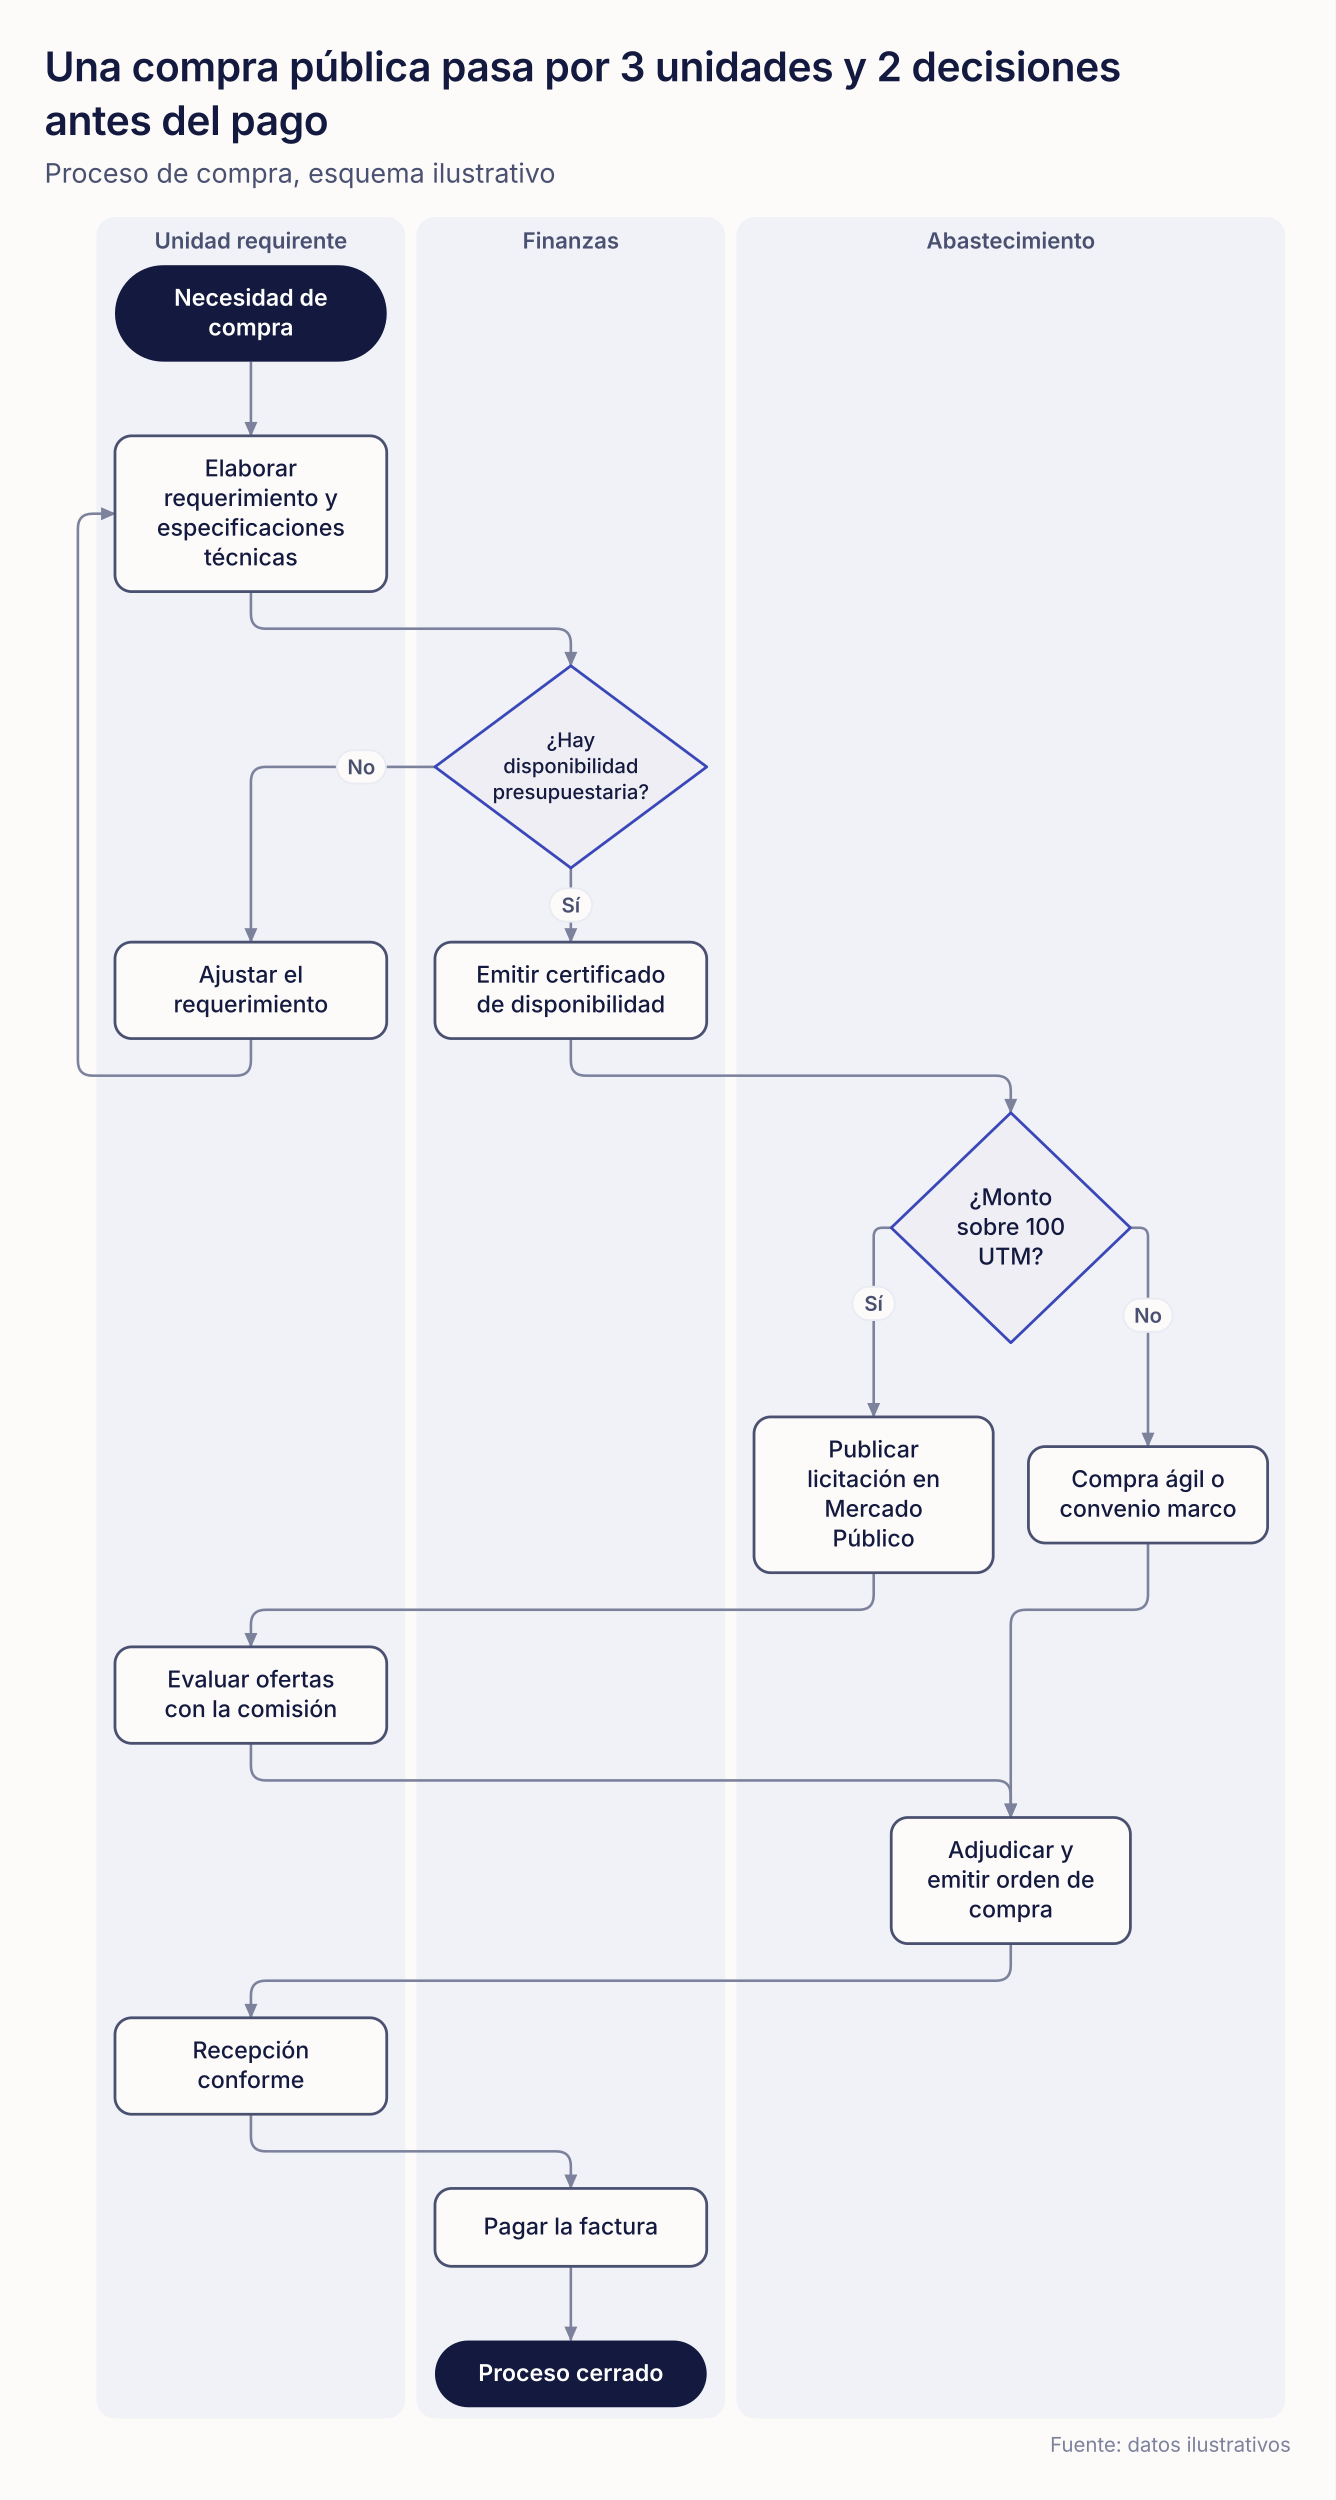
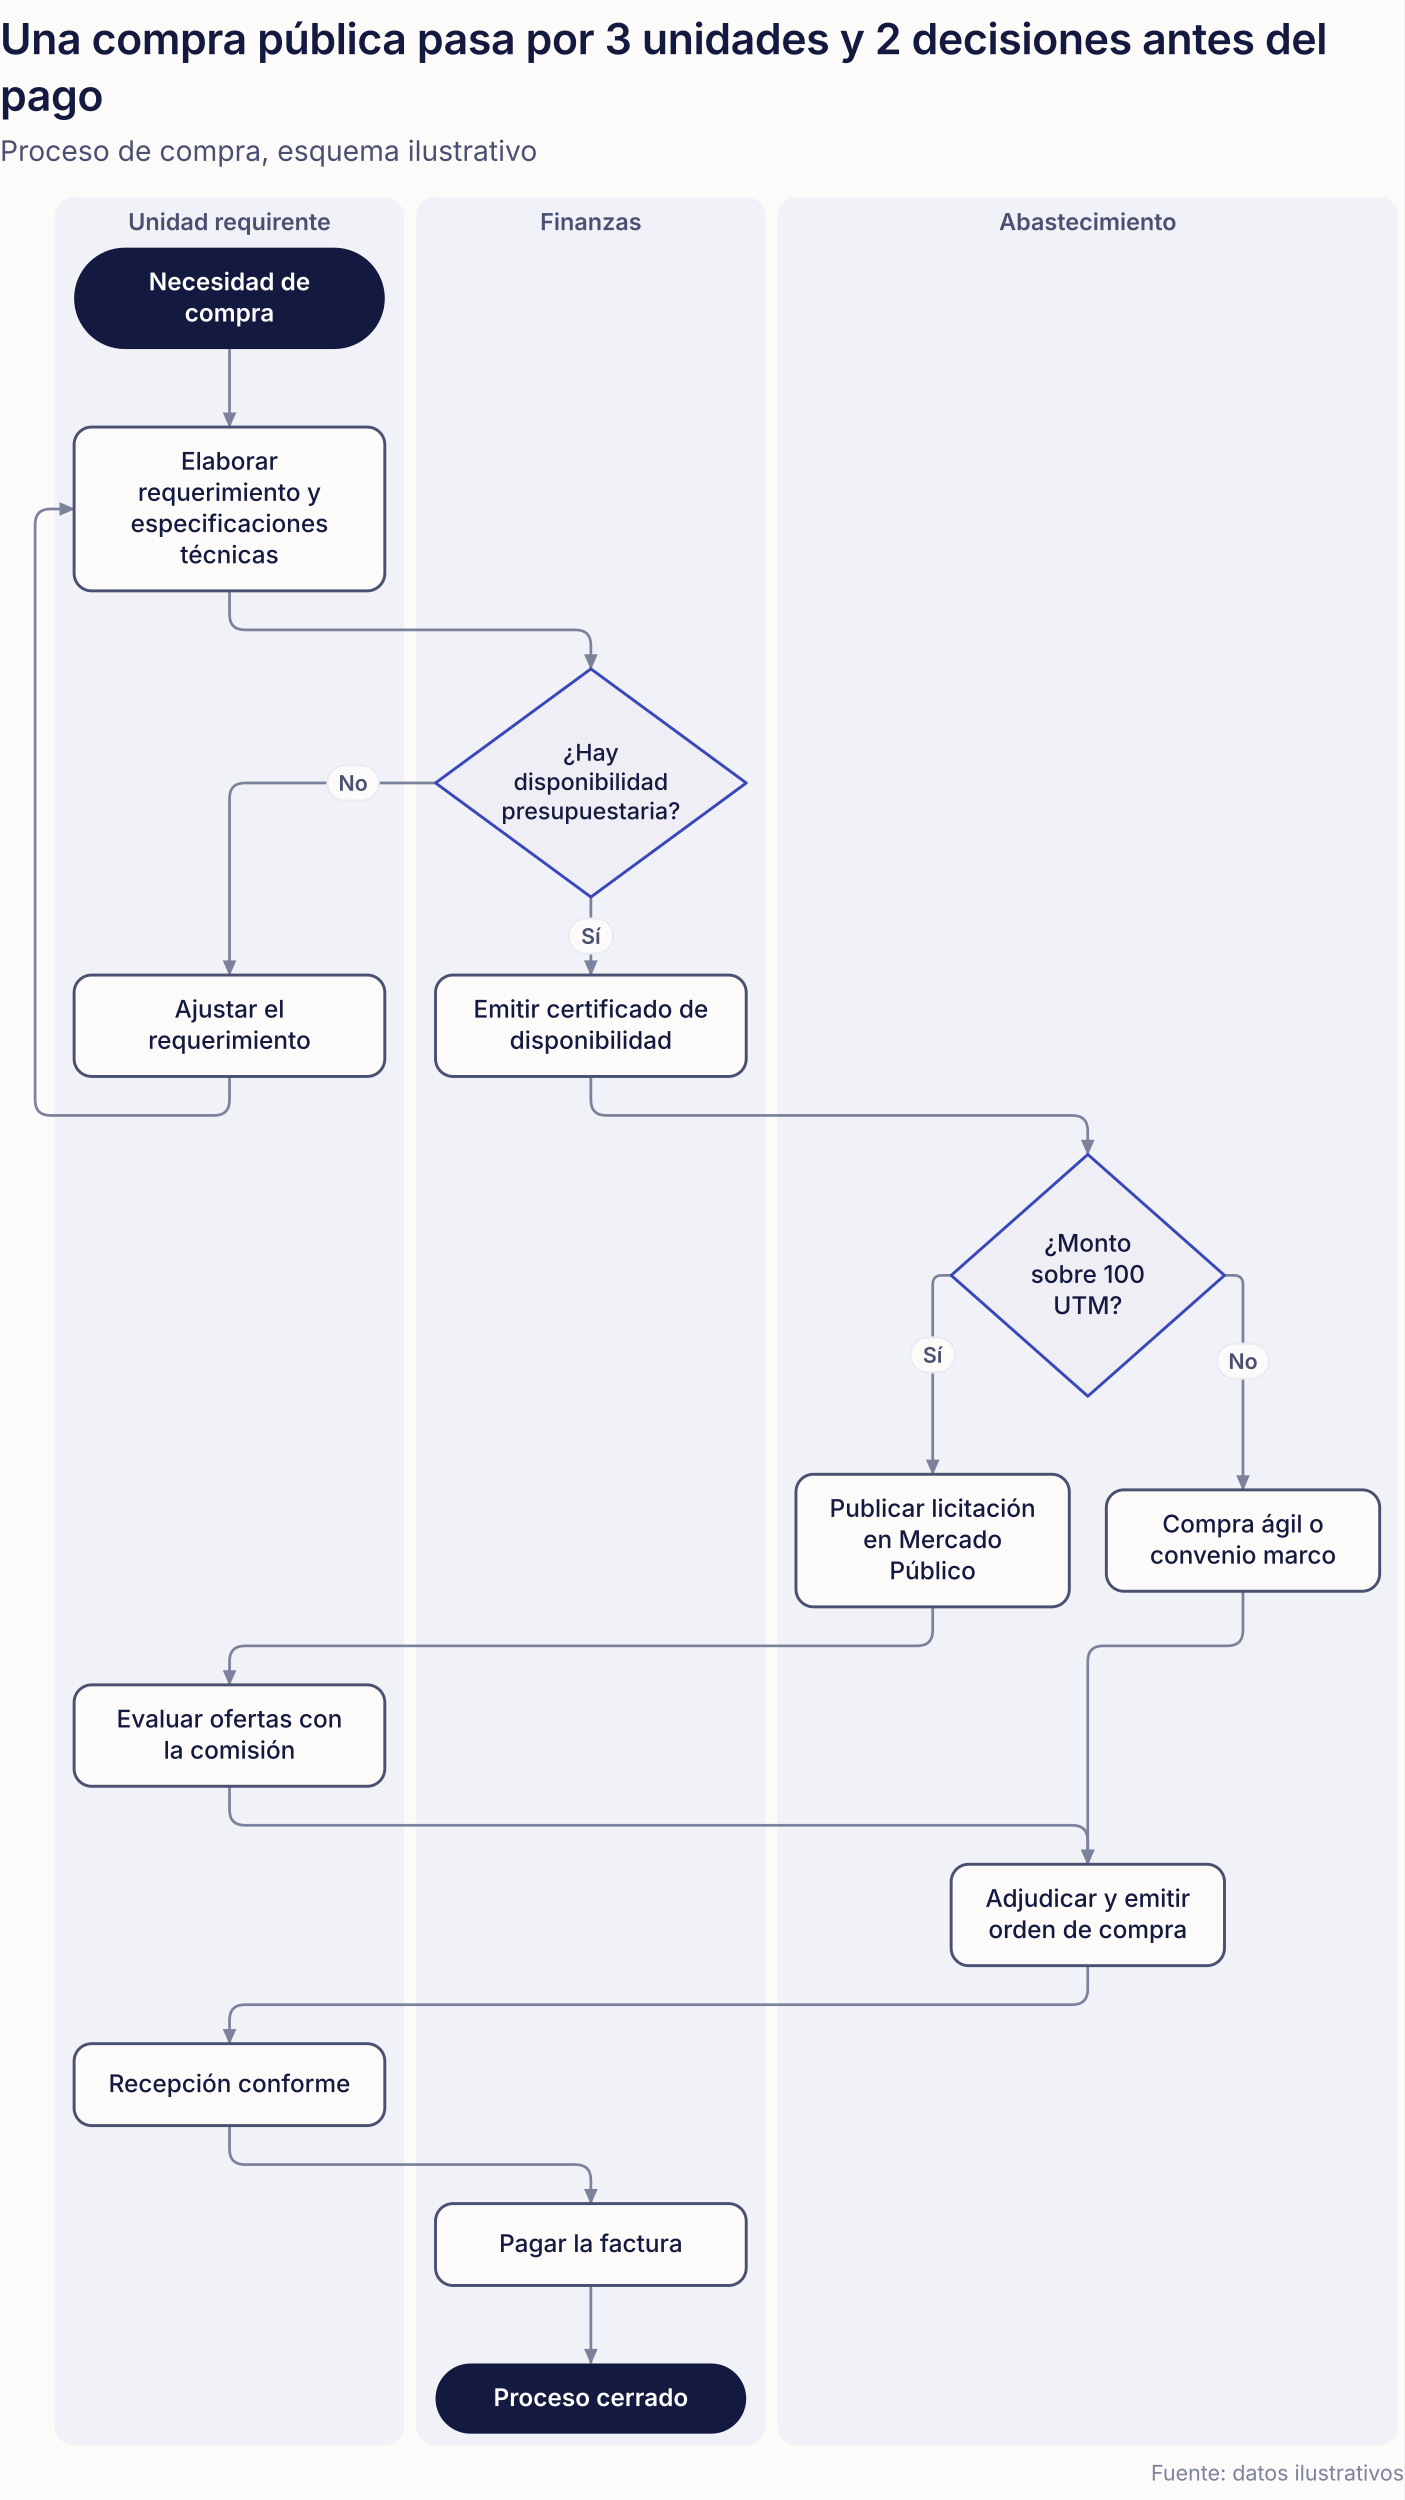
- <svg xmlns="http://www.w3.org/2000/svg" viewBox="0 0 720 1348" width="720" height="1348" role="img" aria-label="Una compra pública pasa por 3 unidades y 2 decisiones antes del pago" aria-describedby="pajxflta-d" font-family="'Mozilla Text', 'Inter', system-ui, -apple-system, 'Segoe UI', Roboto, sans-serif" class="pa-chart" data-pa-type="flowchart" data-pa-mode="light" data-pa-lang="es" data-pa-top="117" style="max-width:100%;height:auto;font-variant-numeric:lining-nums">
+ <svg xmlns="http://www.w3.org/2000/svg" viewBox="0 0 720 1282" width="720" height="1282" role="img" aria-label="Una compra pública pasa por 3 unidades y 2 decisiones antes del pago" aria-describedby="pajxflta-d" font-family="'Mozilla Text', 'Inter', system-ui, -apple-system, 'Segoe UI', Roboto, sans-serif" class="pa-chart" data-pa-type="flowchart" data-pa-mode="light" data-pa-lang="es" data-pa-top="101" style="max-width:100%;height:auto;font-variant-numeric:lining-nums">
  <style>.pa-m{transition:opacity .15s ease}.pa-focus .pa-m{opacity:.28}.pa-focus .pa-m.pa-on{opacity:1}@media (prefers-reduced-motion:reduce){.pa-m{transition:none}}.pa-chart:focus-visible{outline:2px solid #3A47B8;outline-offset:2px}</style>
  <defs>
-     <marker id="pa-arrow-v62g30" viewBox="0 0 10 10" refX="8.5" refY="5" markerWidth="10" markerHeight="10" markerUnits="userSpaceOnUse" orient="auto-start-reverse">
+     <marker id="pa-arrow-v62gpc" viewBox="0 0 10 10" refX="8.5" refY="5" markerWidth="10" markerHeight="10" markerUnits="userSpaceOnUse" orient="auto-start-reverse">
      <path d="M1,1.5L9,5L1,8.5Z" fill="#7C819C" />
    </marker>
  </defs>
-   <rect width="720" height="1348" fill="#FCFBF9" />
+   <rect width="720" height="1282" fill="#FCFBF9" />
  <g class="pa-header">
-     <text x="24" y="43.8" fill="#141A3F" font-size="22" font-weight="600" letter-spacing="-0.01em">Una compra pública pasa por 3 unidades y 2 decisiones</text>
-     <text x="24" y="72.8" fill="#141A3F" font-size="22" font-weight="600" letter-spacing="-0.01em">antes del pago</text>
-     <text x="24" y="98.5" fill="#4A5070" font-size="14.5">Proceso de compra, esquema ilustrativo</text>
+     <text x="0" y="27.8" fill="#141A3F" font-size="22" font-weight="600" letter-spacing="-0.01em">Una compra pública pasa por 3 unidades y 2 decisiones antes del</text>
+     <text x="0" y="56.8" fill="#141A3F" font-size="22" font-weight="600" letter-spacing="-0.01em">pago</text>
+     <text x="0" y="82.5" fill="#4A5070" font-size="14.5">Proceso de compra, esquema ilustrativo</text>
  </g>
  <g class="pa-body">
    <g class="pa-lanes">
-       <rect x="52" y="117" width="166.53" height="1187" rx="10" fill="#ECEEF8" opacity="0.7" />
-       <text x="135.27" y="134" fill="#4A5070" font-size="12" font-weight="600" text-anchor="middle">Unidad requirente</text>
-       <rect x="224.53" y="117" width="166.53" height="1187" rx="10" fill="#ECEEF8" opacity="0.7" />
-       <text x="307.8" y="134" fill="#4A5070" font-size="12" font-weight="600" text-anchor="middle">Finanzas</text>
-       <rect x="397.07" y="117" width="295.93" height="1187" rx="10" fill="#ECEEF8" opacity="0.7" />
-       <text x="545.03" y="134" fill="#4A5070" font-size="12" font-weight="600" text-anchor="middle">Abastecimiento</text>
+       <rect x="28" y="101" width="179.33" height="1153" rx="10" fill="#ECEEF8" opacity="0.7" />
+       <text x="117.67" y="118" fill="#4A5070" font-size="12" font-weight="600" text-anchor="middle">Unidad requirente</text>
+       <rect x="213.33" y="101" width="179.33" height="1153" rx="10" fill="#ECEEF8" opacity="0.7" />
+       <text x="303" y="118" fill="#4A5070" font-size="12" font-weight="600" text-anchor="middle">Finanzas</text>
+       <rect x="398.67" y="101" width="318.33" height="1153" rx="10" fill="#ECEEF8" opacity="0.7" />
+       <text x="557.83" y="118" fill="#4A5070" font-size="12" font-weight="600" text-anchor="middle">Abastecimiento</text>
    </g>
    <g class="pa-edges">
-       <path d="M135.3,195.0L135.3,235.0" fill="none" stroke="#7C819C" stroke-width="1.4" stroke-linejoin="round" marker-end="url(#pa-arrow-v62g30)" />
-       <path d="M135.3,319.0L135.3,331.0Q135.3,339.0 143.3,339.0L299.8,339.0Q307.8,339.0 307.8,347.0L307.8,359.0" fill="none" stroke="#7C819C" stroke-width="1.4" stroke-linejoin="round" marker-end="url(#pa-arrow-v62g30)" />
-       <path d="M307.8,468.0L307.8,508.0" fill="none" stroke="#7C819C" stroke-width="1.4" stroke-linejoin="round" marker-end="url(#pa-arrow-v62g30)" />
-       <path d="M234.5,413.5L143.3,413.5Q135.3,413.5 135.3,421.5L135.3,508.0" fill="none" stroke="#7C819C" stroke-width="1.4" stroke-linejoin="round" marker-end="url(#pa-arrow-v62g30)" />
-       <path d="M135.3,560.0L135.3,572.0Q135.3,580.0 127.3,580.0L50.0,580.0Q42.0,580.0 42.0,572.0L42.0,285.0Q42.0,277.0 50.0,277.0L62.0,277.0" fill="none" stroke="#7C819C" stroke-width="1.4" stroke-linejoin="round" marker-end="url(#pa-arrow-v62g30)" />
-       <path d="M307.8,560.0L307.8,572.0Q307.8,580.0 315.8,580.0L537.0,580.0Q545.0,580.0 545.0,588.0L545.0,600.0" fill="none" stroke="#7C819C" stroke-width="1.4" stroke-linejoin="round" marker-end="url(#pa-arrow-v62g30)" />
-       <path d="M480.5,662.0L475.8,662.0Q471.1,662.0 471.1,666.8L471.1,764.0" fill="none" stroke="#7C819C" stroke-width="1.4" stroke-linejoin="round" marker-end="url(#pa-arrow-v62g30)" />
-       <path d="M609.5,662.0L614.3,662.0Q619.0,662.0 619.0,666.8L619.0,780.0" fill="none" stroke="#7C819C" stroke-width="1.4" stroke-linejoin="round" marker-end="url(#pa-arrow-v62g30)" />
-       <path d="M471.1,848.0L471.1,860.0Q471.1,868.0 463.1,868.0L143.3,868.0Q135.3,868.0 135.3,876.0L135.3,888.0" fill="none" stroke="#7C819C" stroke-width="1.4" stroke-linejoin="round" marker-end="url(#pa-arrow-v62g30)" />
-       <path d="M135.3,940.0L135.3,952.0Q135.3,960.0 143.3,960.0L537.0,960.0Q545.0,960.0 545.0,968.0L545.0,980.0" fill="none" stroke="#7C819C" stroke-width="1.4" stroke-linejoin="round" marker-end="url(#pa-arrow-v62g30)" />
-       <path d="M619.0,832.0L619.0,860.0Q619.0,868.0 611.0,868.0L553.0,868.0Q545.0,868.0 545.0,876.0L545.0,980.0" fill="none" stroke="#7C819C" stroke-width="1.4" stroke-linejoin="round" marker-end="url(#pa-arrow-v62g30)" />
-       <path d="M545.0,1048.0L545.0,1060.0Q545.0,1068.0 537.0,1068.0L143.3,1068.0Q135.3,1068.0 135.3,1076.0L135.3,1088.0" fill="none" stroke="#7C819C" stroke-width="1.4" stroke-linejoin="round" marker-end="url(#pa-arrow-v62g30)" />
-       <path d="M135.3,1140.0L135.3,1152.0Q135.3,1160.0 143.3,1160.0L299.8,1160.0Q307.8,1160.0 307.8,1168.0L307.8,1180.0" fill="none" stroke="#7C819C" stroke-width="1.4" stroke-linejoin="round" marker-end="url(#pa-arrow-v62g30)" />
-       <path d="M307.8,1222.0L307.8,1262.0" fill="none" stroke="#7C819C" stroke-width="1.4" stroke-linejoin="round" marker-end="url(#pa-arrow-v62g30)" />
+       <path d="M117.7,179.0L117.7,219.0" fill="none" stroke="#7C819C" stroke-width="1.4" stroke-linejoin="round" marker-end="url(#pa-arrow-v62gpc)" />
+       <path d="M117.7,303.0L117.7,315.0Q117.7,323.0 125.7,323.0L295.0,323.0Q303.0,323.0 303.0,331.0L303.0,343.0" fill="none" stroke="#7C819C" stroke-width="1.4" stroke-linejoin="round" marker-end="url(#pa-arrow-v62gpc)" />
+       <path d="M303.0,460.0L303.0,500.0" fill="none" stroke="#7C819C" stroke-width="1.4" stroke-linejoin="round" marker-end="url(#pa-arrow-v62gpc)" />
+       <path d="M223.3,401.5L125.7,401.5Q117.7,401.5 117.7,409.5L117.7,500.0" fill="none" stroke="#7C819C" stroke-width="1.4" stroke-linejoin="round" marker-end="url(#pa-arrow-v62gpc)" />
+       <path d="M117.7,552.0L117.7,564.0Q117.7,572.0 109.7,572.0L26.0,572.0Q18.0,572.0 18.0,564.0L18.0,269.0Q18.0,261.0 26.0,261.0L38.0,261.0" fill="none" stroke="#7C819C" stroke-width="1.4" stroke-linejoin="round" marker-end="url(#pa-arrow-v62gpc)" />
+       <path d="M303.0,552.0L303.0,564.0Q303.0,572.0 311.0,572.0L549.8,572.0Q557.8,572.0 557.8,580.0L557.8,592.0" fill="none" stroke="#7C819C" stroke-width="1.4" stroke-linejoin="round" marker-end="url(#pa-arrow-v62gpc)" />
+       <path d="M487.8,654.0L483.0,654.0Q478.3,654.0 478.3,658.8L478.3,756.0" fill="none" stroke="#7C819C" stroke-width="1.4" stroke-linejoin="round" marker-end="url(#pa-arrow-v62gpc)" />
+       <path d="M627.9,654.0L632.7,654.0Q637.4,654.0 637.4,658.8L637.4,764.0" fill="none" stroke="#7C819C" stroke-width="1.4" stroke-linejoin="round" marker-end="url(#pa-arrow-v62gpc)" />
+       <path d="M478.3,824.0L478.3,836.0Q478.3,844.0 470.3,844.0L125.7,844.0Q117.7,844.0 117.7,852.0L117.7,864.0" fill="none" stroke="#7C819C" stroke-width="1.4" stroke-linejoin="round" marker-end="url(#pa-arrow-v62gpc)" />
+       <path d="M117.7,916.0L117.7,928.0Q117.7,936.0 125.7,936.0L549.8,936.0Q557.8,936.0 557.8,944.0L557.8,956.0" fill="none" stroke="#7C819C" stroke-width="1.4" stroke-linejoin="round" marker-end="url(#pa-arrow-v62gpc)" />
+       <path d="M637.4,816.0L637.4,836.0Q637.4,844.0 629.4,844.0L565.8,844.0Q557.8,844.0 557.8,852.0L557.8,956.0" fill="none" stroke="#7C819C" stroke-width="1.4" stroke-linejoin="round" marker-end="url(#pa-arrow-v62gpc)" />
+       <path d="M557.8,1008.0L557.8,1020.0Q557.8,1028.0 549.8,1028.0L125.7,1028.0Q117.7,1028.0 117.7,1036.0L117.7,1048.0" fill="none" stroke="#7C819C" stroke-width="1.4" stroke-linejoin="round" marker-end="url(#pa-arrow-v62gpc)" />
+       <path d="M117.7,1090.0L117.7,1102.0Q117.7,1110.0 125.7,1110.0L295.0,1110.0Q303.0,1110.0 303.0,1118.0L303.0,1130.0" fill="none" stroke="#7C819C" stroke-width="1.4" stroke-linejoin="round" marker-end="url(#pa-arrow-v62gpc)" />
+       <path d="M303.0,1172.0L303.0,1212.0" fill="none" stroke="#7C819C" stroke-width="1.4" stroke-linejoin="round" marker-end="url(#pa-arrow-v62gpc)" />
    </g>
    <g class="pa-nodes">
      <g class="pa-m" data-tip="Necesidad de compra Inicio · Unidad requirente">
-         <rect x="62" y="143" width="146.53" height="52" rx="26" fill="#141A3F" stroke="none" />
-         <text x="135.27" y="164.84" fill="#FFFFFF" font-size="12.5" font-weight="600" text-anchor="middle">Necesidad de</text>
-         <text x="135.27" y="180.84" fill="#FFFFFF" font-size="12.5" font-weight="600" text-anchor="middle">compra</text>
+         <rect x="38" y="127" width="159.33" height="52" rx="26" fill="#141A3F" stroke="none" />
+         <text x="117.67" y="148.84" fill="#FFFFFF" font-size="12.5" font-weight="600" text-anchor="middle">Necesidad de</text>
+         <text x="117.67" y="164.84" fill="#FFFFFF" font-size="12.5" font-weight="600" text-anchor="middle">compra</text>
      </g>
      <g class="pa-m" data-tip="Elaborar requerimiento y especificaciones técnicas Incluye presupuesto estimado y criterios de evaluación. Paso · Unidad requirente">
-         <rect x="62" y="235" width="146.53" height="84" rx="9" fill="#FCFBF9" stroke="#4A5070" stroke-width="1.5" />
-         <text x="135.27" y="256.84" fill="#141A3F" font-size="12.5" font-weight="500" text-anchor="middle">Elaborar</text>
-         <text x="135.27" y="272.84" fill="#141A3F" font-size="12.5" font-weight="500" text-anchor="middle">requerimiento y</text>
-         <text x="135.27" y="288.84" fill="#141A3F" font-size="12.5" font-weight="500" text-anchor="middle">especificaciones</text>
-         <text x="135.27" y="304.84" fill="#141A3F" font-size="12.5" font-weight="500" text-anchor="middle">técnicas</text>
+         <rect x="38" y="219" width="159.33" height="84" rx="9" fill="#FCFBF9" stroke="#4A5070" stroke-width="1.5" />
+         <text x="117.67" y="240.84" fill="#141A3F" font-size="12.5" font-weight="500" text-anchor="middle">Elaborar</text>
+         <text x="117.67" y="256.84" fill="#141A3F" font-size="12.5" font-weight="500" text-anchor="middle">requerimiento y</text>
+         <text x="117.67" y="272.84" fill="#141A3F" font-size="12.5" font-weight="500" text-anchor="middle">especificaciones</text>
+         <text x="117.67" y="288.84" fill="#141A3F" font-size="12.5" font-weight="500" text-anchor="middle">técnicas</text>
      </g>
      <g class="pa-m" data-tip="¿Hay disponibilidad presupuestaria? Decisión · Finanzas">
-         <path d="M307.8,359L381.067,413.5L307.8,468L234.533,413.5Z" fill="#EEEEF4" stroke="#3A47B8" stroke-width="1.5" stroke-linejoin="round" />
-         <text x="307.8" y="402.86" fill="#141A3F" font-size="10.94" font-weight="500" text-anchor="middle">¿Hay</text>
-         <text x="307.8" y="416.86" fill="#141A3F" font-size="10.94" font-weight="500" text-anchor="middle">disponibilidad</text>
-         <text x="307.8" y="430.86" fill="#141A3F" font-size="10.94" font-weight="500" text-anchor="middle">presupuestaria?</text>
+         <path d="M303,343L382.667,401.5L303,460L223.333,401.5Z" fill="#EEEEF4" stroke="#3A47B8" stroke-width="1.5" stroke-linejoin="round" />
+         <text x="303" y="390.1" fill="#141A3F" font-size="11.9" font-weight="500" text-anchor="middle">¿Hay</text>
+         <text x="303" y="405.1" fill="#141A3F" font-size="11.9" font-weight="500" text-anchor="middle">disponibilidad</text>
+         <text x="303" y="420.1" fill="#141A3F" font-size="11.9" font-weight="500" text-anchor="middle">presupuestaria?</text>
      </g>
      <g class="pa-m" data-tip="Ajustar el requerimiento Paso · Unidad requirente">
-         <rect x="62" y="508" width="146.53" height="52" rx="9" fill="#FCFBF9" stroke="#4A5070" stroke-width="1.5" />
-         <text x="135.27" y="529.84" fill="#141A3F" font-size="12.5" font-weight="500" text-anchor="middle">Ajustar el</text>
-         <text x="135.27" y="545.84" fill="#141A3F" font-size="12.5" font-weight="500" text-anchor="middle">requerimiento</text>
+         <rect x="38" y="500" width="159.33" height="52" rx="9" fill="#FCFBF9" stroke="#4A5070" stroke-width="1.5" />
+         <text x="117.67" y="521.84" fill="#141A3F" font-size="12.5" font-weight="500" text-anchor="middle">Ajustar el</text>
+         <text x="117.67" y="537.84" fill="#141A3F" font-size="12.5" font-weight="500" text-anchor="middle">requerimiento</text>
      </g>
      <g class="pa-m" data-tip="Emitir certificado de disponibilidad Paso · Finanzas">
-         <rect x="234.53" y="508" width="146.53" height="52" rx="9" fill="#FCFBF9" stroke="#4A5070" stroke-width="1.5" />
-         <text x="307.8" y="529.84" fill="#141A3F" font-size="12.5" font-weight="500" text-anchor="middle">Emitir certificado</text>
-         <text x="307.8" y="545.84" fill="#141A3F" font-size="12.5" font-weight="500" text-anchor="middle">de disponibilidad</text>
+         <rect x="223.33" y="500" width="159.33" height="52" rx="9" fill="#FCFBF9" stroke="#4A5070" stroke-width="1.5" />
+         <text x="303" y="521.84" fill="#141A3F" font-size="12.5" font-weight="500" text-anchor="middle">Emitir certificado de</text>
+         <text x="303" y="537.84" fill="#141A3F" font-size="12.5" font-weight="500" text-anchor="middle">disponibilidad</text>
      </g>
      <g class="pa-m" data-tip="¿Monto sobre 100 UTM? Decisión · Abastecimiento">
-         <path d="M545.033,600L609.517,662L545.033,724L480.55,662Z" fill="#EEEEF4" stroke="#3A47B8" stroke-width="1.5" stroke-linejoin="round" />
-         <text x="545.03" y="649.84" fill="#141A3F" font-size="12.5" font-weight="500" text-anchor="middle">¿Monto</text>
-         <text x="545.03" y="665.84" fill="#141A3F" font-size="12.5" font-weight="500" text-anchor="middle">sobre 100</text>
-         <text x="545.03" y="681.84" fill="#141A3F" font-size="12.5" font-weight="500" text-anchor="middle">UTM?</text>
+         <path d="M557.833,592L627.917,654L557.833,716L487.75,654Z" fill="#EEEEF4" stroke="#3A47B8" stroke-width="1.5" stroke-linejoin="round" />
+         <text x="557.83" y="641.84" fill="#141A3F" font-size="12.5" font-weight="500" text-anchor="middle">¿Monto</text>
+         <text x="557.83" y="657.84" fill="#141A3F" font-size="12.5" font-weight="500" text-anchor="middle">sobre 100</text>
+         <text x="557.83" y="673.84" fill="#141A3F" font-size="12.5" font-weight="500" text-anchor="middle">UTM?</text>
      </g>
      <g class="pa-m" data-tip="Publicar licitación en Mercado Público Plazos mínimos de publicación según el monto. Paso · Abastecimiento">
-         <rect x="406.57" y="764" width="128.97" height="84" rx="9" fill="#FCFBF9" stroke="#4A5070" stroke-width="1.5" />
-         <text x="471.05" y="785.84" fill="#141A3F" font-size="12.5" font-weight="500" text-anchor="middle">Publicar</text>
-         <text x="471.05" y="801.84" fill="#141A3F" font-size="12.5" font-weight="500" text-anchor="middle">licitación en</text>
-         <text x="471.05" y="817.84" fill="#141A3F" font-size="12.5" font-weight="500" text-anchor="middle">Mercado</text>
-         <text x="471.05" y="833.84" fill="#141A3F" font-size="12.5" font-weight="500" text-anchor="middle">Público</text>
+         <rect x="408.17" y="756" width="140.17" height="68" rx="9" fill="#FCFBF9" stroke="#4A5070" stroke-width="1.5" />
+         <text x="478.25" y="777.84" fill="#141A3F" font-size="12.5" font-weight="500" text-anchor="middle">Publicar licitación</text>
+         <text x="478.25" y="793.84" fill="#141A3F" font-size="12.5" font-weight="500" text-anchor="middle">en Mercado</text>
+         <text x="478.25" y="809.84" fill="#141A3F" font-size="12.5" font-weight="500" text-anchor="middle">Público</text>
      </g>
      <g class="pa-m" data-tip="Compra ágil o convenio marco Paso · Abastecimiento">
-         <rect x="554.53" y="780" width="128.97" height="52" rx="9" fill="#FCFBF9" stroke="#4A5070" stroke-width="1.5" />
-         <text x="619.02" y="801.84" fill="#141A3F" font-size="12.5" font-weight="500" text-anchor="middle">Compra ágil o</text>
-         <text x="619.02" y="817.84" fill="#141A3F" font-size="12.5" font-weight="500" text-anchor="middle">convenio marco</text>
+         <rect x="567.33" y="764" width="140.17" height="52" rx="9" fill="#FCFBF9" stroke="#4A5070" stroke-width="1.5" />
+         <text x="637.42" y="785.84" fill="#141A3F" font-size="12.5" font-weight="500" text-anchor="middle">Compra ágil o</text>
+         <text x="637.42" y="801.84" fill="#141A3F" font-size="12.5" font-weight="500" text-anchor="middle">convenio marco</text>
      </g>
      <g class="pa-m" data-tip="Evaluar ofertas con la comisión Paso · Unidad requirente">
-         <rect x="62" y="888" width="146.53" height="52" rx="9" fill="#FCFBF9" stroke="#4A5070" stroke-width="1.5" />
-         <text x="135.27" y="909.84" fill="#141A3F" font-size="12.5" font-weight="500" text-anchor="middle">Evaluar ofertas</text>
-         <text x="135.27" y="925.84" fill="#141A3F" font-size="12.5" font-weight="500" text-anchor="middle">con la comisión</text>
+         <rect x="38" y="864" width="159.33" height="52" rx="9" fill="#FCFBF9" stroke="#4A5070" stroke-width="1.5" />
+         <text x="117.67" y="885.84" fill="#141A3F" font-size="12.5" font-weight="500" text-anchor="middle">Evaluar ofertas con</text>
+         <text x="117.67" y="901.84" fill="#141A3F" font-size="12.5" font-weight="500" text-anchor="middle">la comisión</text>
      </g>
      <g class="pa-m" data-tip="Adjudicar y emitir orden de compra Paso · Abastecimiento">
-         <rect x="480.55" y="980" width="128.97" height="68" rx="9" fill="#FCFBF9" stroke="#4A5070" stroke-width="1.5" />
-         <text x="545.03" y="1001.84" fill="#141A3F" font-size="12.5" font-weight="500" text-anchor="middle">Adjudicar y</text>
-         <text x="545.03" y="1017.84" fill="#141A3F" font-size="12.5" font-weight="500" text-anchor="middle">emitir orden de</text>
-         <text x="545.03" y="1033.84" fill="#141A3F" font-size="12.5" font-weight="500" text-anchor="middle">compra</text>
+         <rect x="487.75" y="956" width="140.17" height="52" rx="9" fill="#FCFBF9" stroke="#4A5070" stroke-width="1.5" />
+         <text x="557.83" y="977.84" fill="#141A3F" font-size="12.5" font-weight="500" text-anchor="middle">Adjudicar y emitir</text>
+         <text x="557.83" y="993.84" fill="#141A3F" font-size="12.5" font-weight="500" text-anchor="middle">orden de compra</text>
      </g>
      <g class="pa-m" data-tip="Recepción conforme Paso · Unidad requirente">
-         <rect x="62" y="1088" width="146.53" height="52" rx="9" fill="#FCFBF9" stroke="#4A5070" stroke-width="1.5" />
-         <text x="135.27" y="1109.84" fill="#141A3F" font-size="12.5" font-weight="500" text-anchor="middle">Recepción</text>
-         <text x="135.27" y="1125.84" fill="#141A3F" font-size="12.5" font-weight="500" text-anchor="middle">conforme</text>
+         <rect x="38" y="1048" width="159.33" height="42" rx="9" fill="#FCFBF9" stroke="#4A5070" stroke-width="1.5" />
+         <text x="117.67" y="1072.84" fill="#141A3F" font-size="12.5" font-weight="500" text-anchor="middle">Recepción conforme</text>
      </g>
      <g class="pa-m" data-tip="Pagar la factura Paso · Finanzas">
-         <rect x="234.53" y="1180" width="146.53" height="42" rx="9" fill="#FCFBF9" stroke="#4A5070" stroke-width="1.5" />
-         <text x="307.8" y="1204.84" fill="#141A3F" font-size="12.5" font-weight="500" text-anchor="middle">Pagar la factura</text>
+         <rect x="223.33" y="1130" width="159.33" height="42" rx="9" fill="#FCFBF9" stroke="#4A5070" stroke-width="1.5" />
+         <text x="303" y="1154.84" fill="#141A3F" font-size="12.5" font-weight="500" text-anchor="middle">Pagar la factura</text>
      </g>
      <g class="pa-m" data-tip="Proceso cerrado Fin · Finanzas">
-         <rect x="234.53" y="1262" width="146.53" height="36" rx="18" fill="#141A3F" stroke="none" />
-         <text x="307.8" y="1283.84" fill="#FFFFFF" font-size="12.5" font-weight="600" text-anchor="middle">Proceso cerrado</text>
+         <rect x="223.33" y="1212" width="159.33" height="36" rx="18" fill="#141A3F" stroke="none" />
+         <text x="303" y="1233.84" fill="#FFFFFF" font-size="12.5" font-weight="600" text-anchor="middle">Proceso cerrado</text>
      </g>
    </g>
    <g>
      <g class="pa-edge-label">
-         <rect x="296.35" y="479" width="22.9" height="18" rx="9" fill="#FCFBF9" stroke="#E9EBF3" stroke-width="1" />
-         <text x="307.8" y="492" fill="#4A5070" font-size="11" font-weight="600" text-anchor="middle">Sí</text>
+         <rect x="291.55" y="471" width="22.9" height="18" rx="9" fill="#FCFBF9" stroke="#E9EBF3" stroke-width="1" />
+         <text x="303" y="484" fill="#4A5070" font-size="11" font-weight="600" text-anchor="middle">Sí</text>
      </g>
      <g class="pa-edge-label">
-         <rect x="181.6" y="404.5" width="26.45" height="18" rx="9" fill="#FCFBF9" stroke="#E9EBF3" stroke-width="1" />
-         <text x="194.83" y="417.5" fill="#4A5070" font-size="11" font-weight="600" text-anchor="middle">No</text>
+         <rect x="167.84" y="392.5" width="26.45" height="18" rx="9" fill="#FCFBF9" stroke="#E9EBF3" stroke-width="1" />
+         <text x="181.07" y="405.5" fill="#4A5070" font-size="11" font-weight="600" text-anchor="middle">No</text>
      </g>
      <g class="pa-edge-label">
-         <rect x="459.6" y="693.8" width="22.9" height="18" rx="9" fill="#FCFBF9" stroke="#E9EBF3" stroke-width="1" />
-         <text x="471.05" y="706.8" fill="#4A5070" font-size="11" font-weight="600" text-anchor="middle">Sí</text>
+         <rect x="466.8" y="685.8" width="22.9" height="18" rx="9" fill="#FCFBF9" stroke="#E9EBF3" stroke-width="1" />
+         <text x="478.25" y="698.8" fill="#4A5070" font-size="11" font-weight="600" text-anchor="middle">Sí</text>
      </g>
      <g class="pa-edge-label">
-         <rect x="605.79" y="700.2" width="26.45" height="18" rx="9" fill="#FCFBF9" stroke="#E9EBF3" stroke-width="1" />
-         <text x="619.02" y="713.2" fill="#4A5070" font-size="11" font-weight="600" text-anchor="middle">No</text>
+         <rect x="624.19" y="689" width="26.45" height="18" rx="9" fill="#FCFBF9" stroke="#E9EBF3" stroke-width="1" />
+         <text x="637.42" y="702" fill="#4A5070" font-size="11" font-weight="600" text-anchor="middle">No</text>
      </g>
    </g>
  </g>
-   <text x="696" y="1322" fill="#7C819C" font-size="11" text-anchor="end">Fuente: datos ilustrativos</text>
+   <text x="720" y="1272" fill="#7C819C" font-size="11" text-anchor="end">Fuente: datos ilustrativos</text>
</svg>
